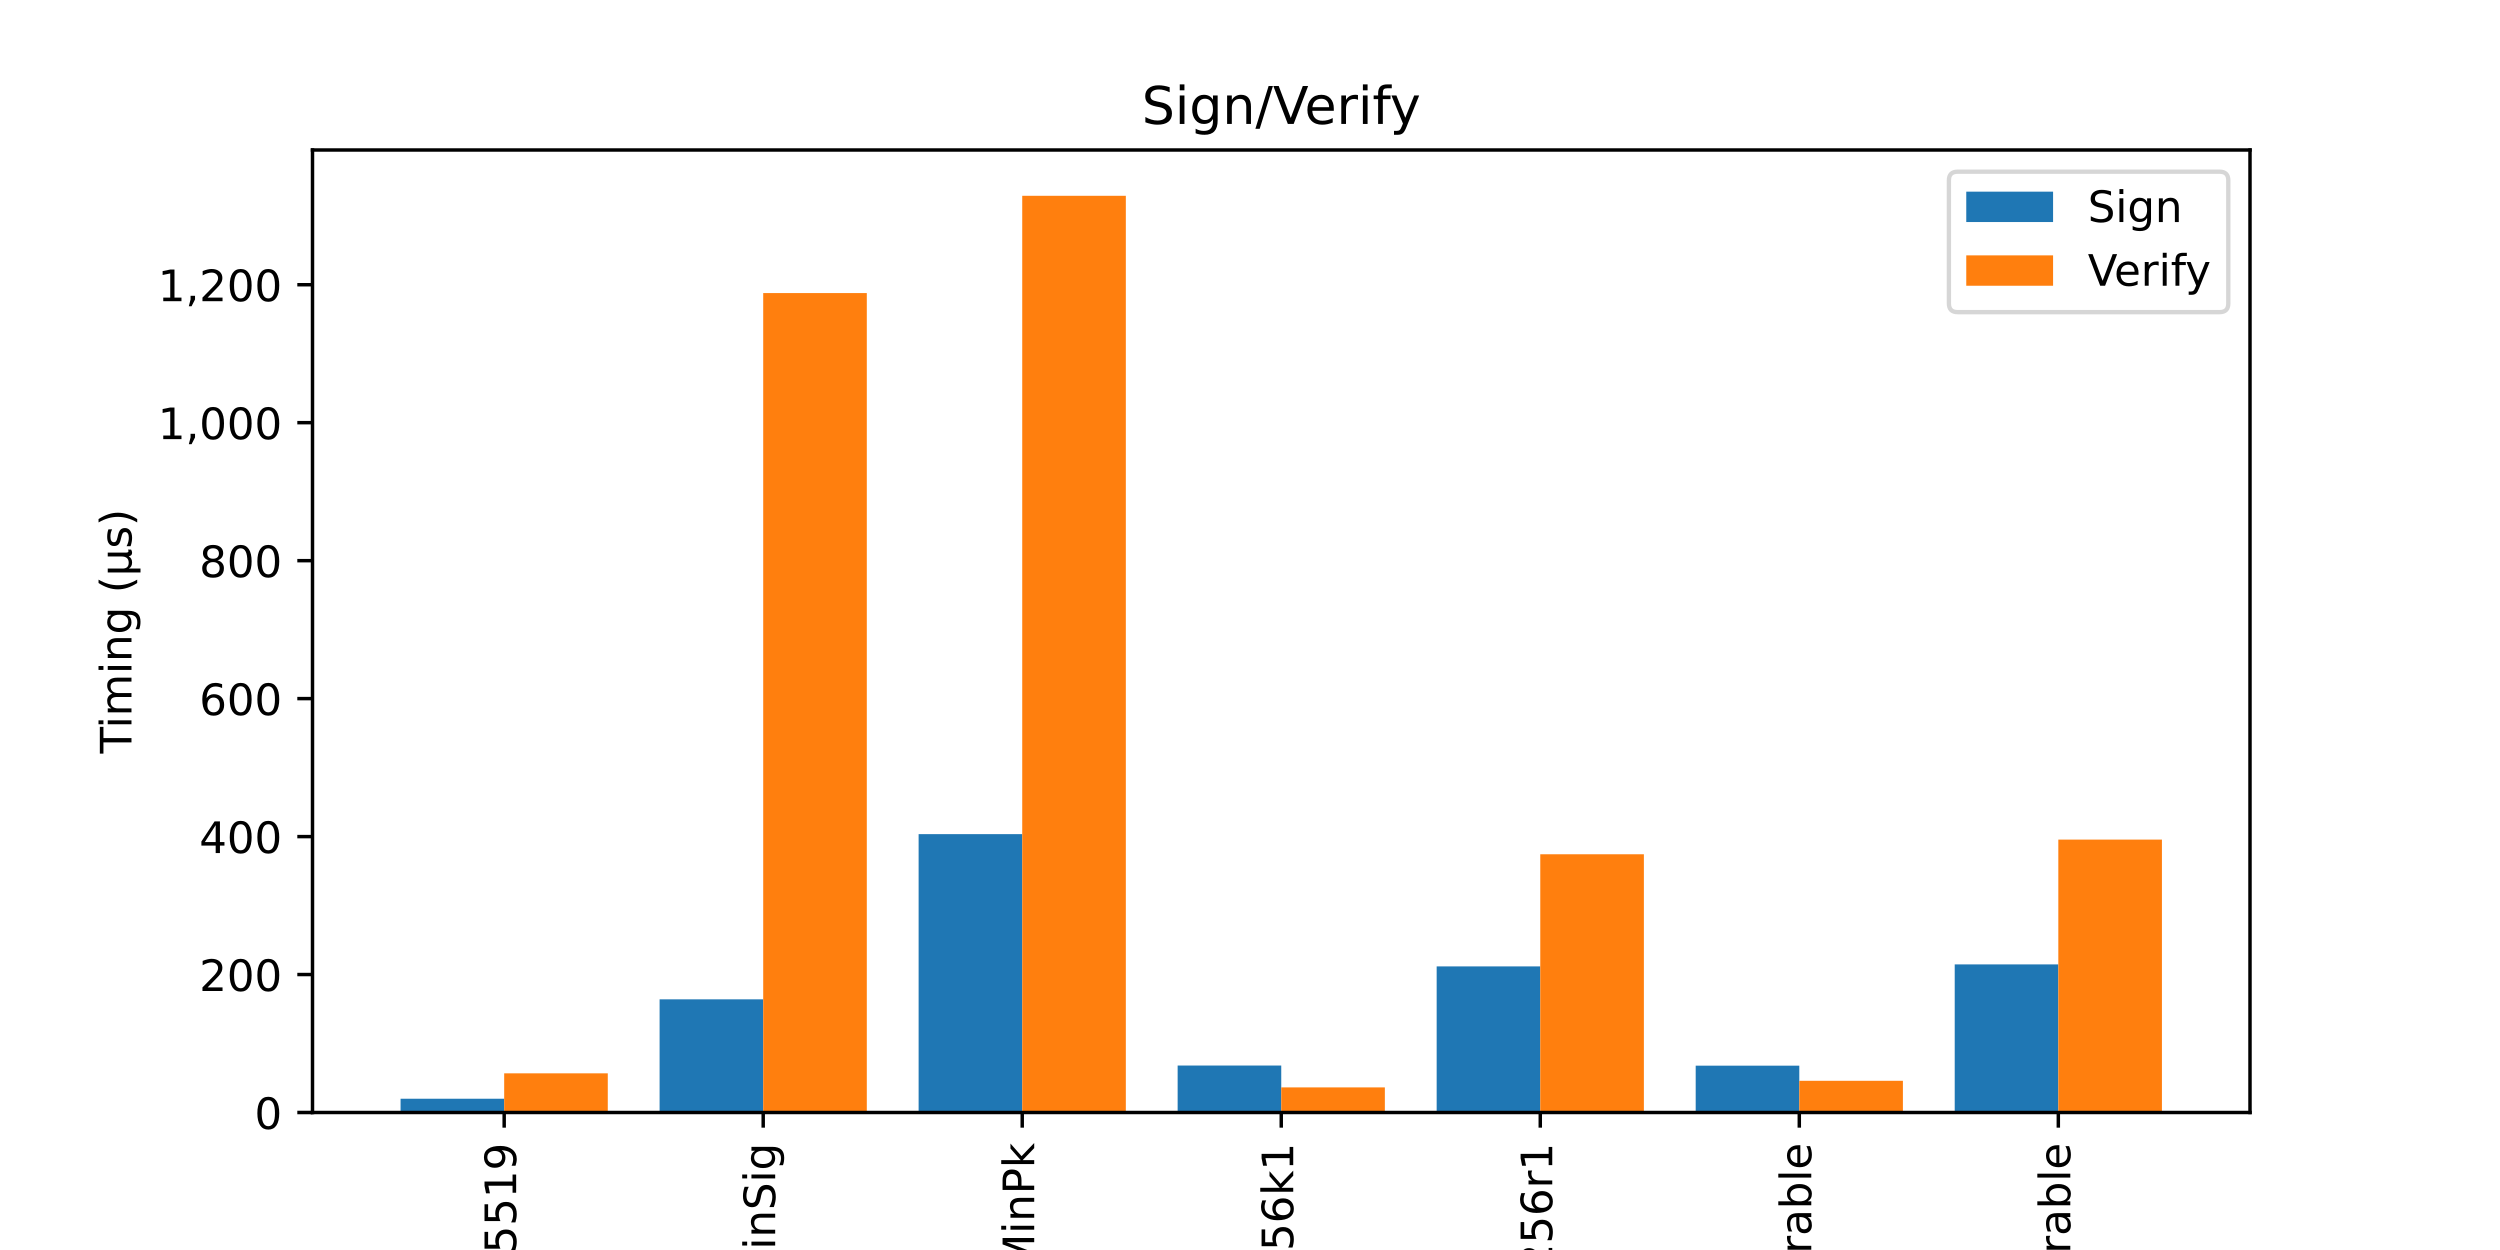
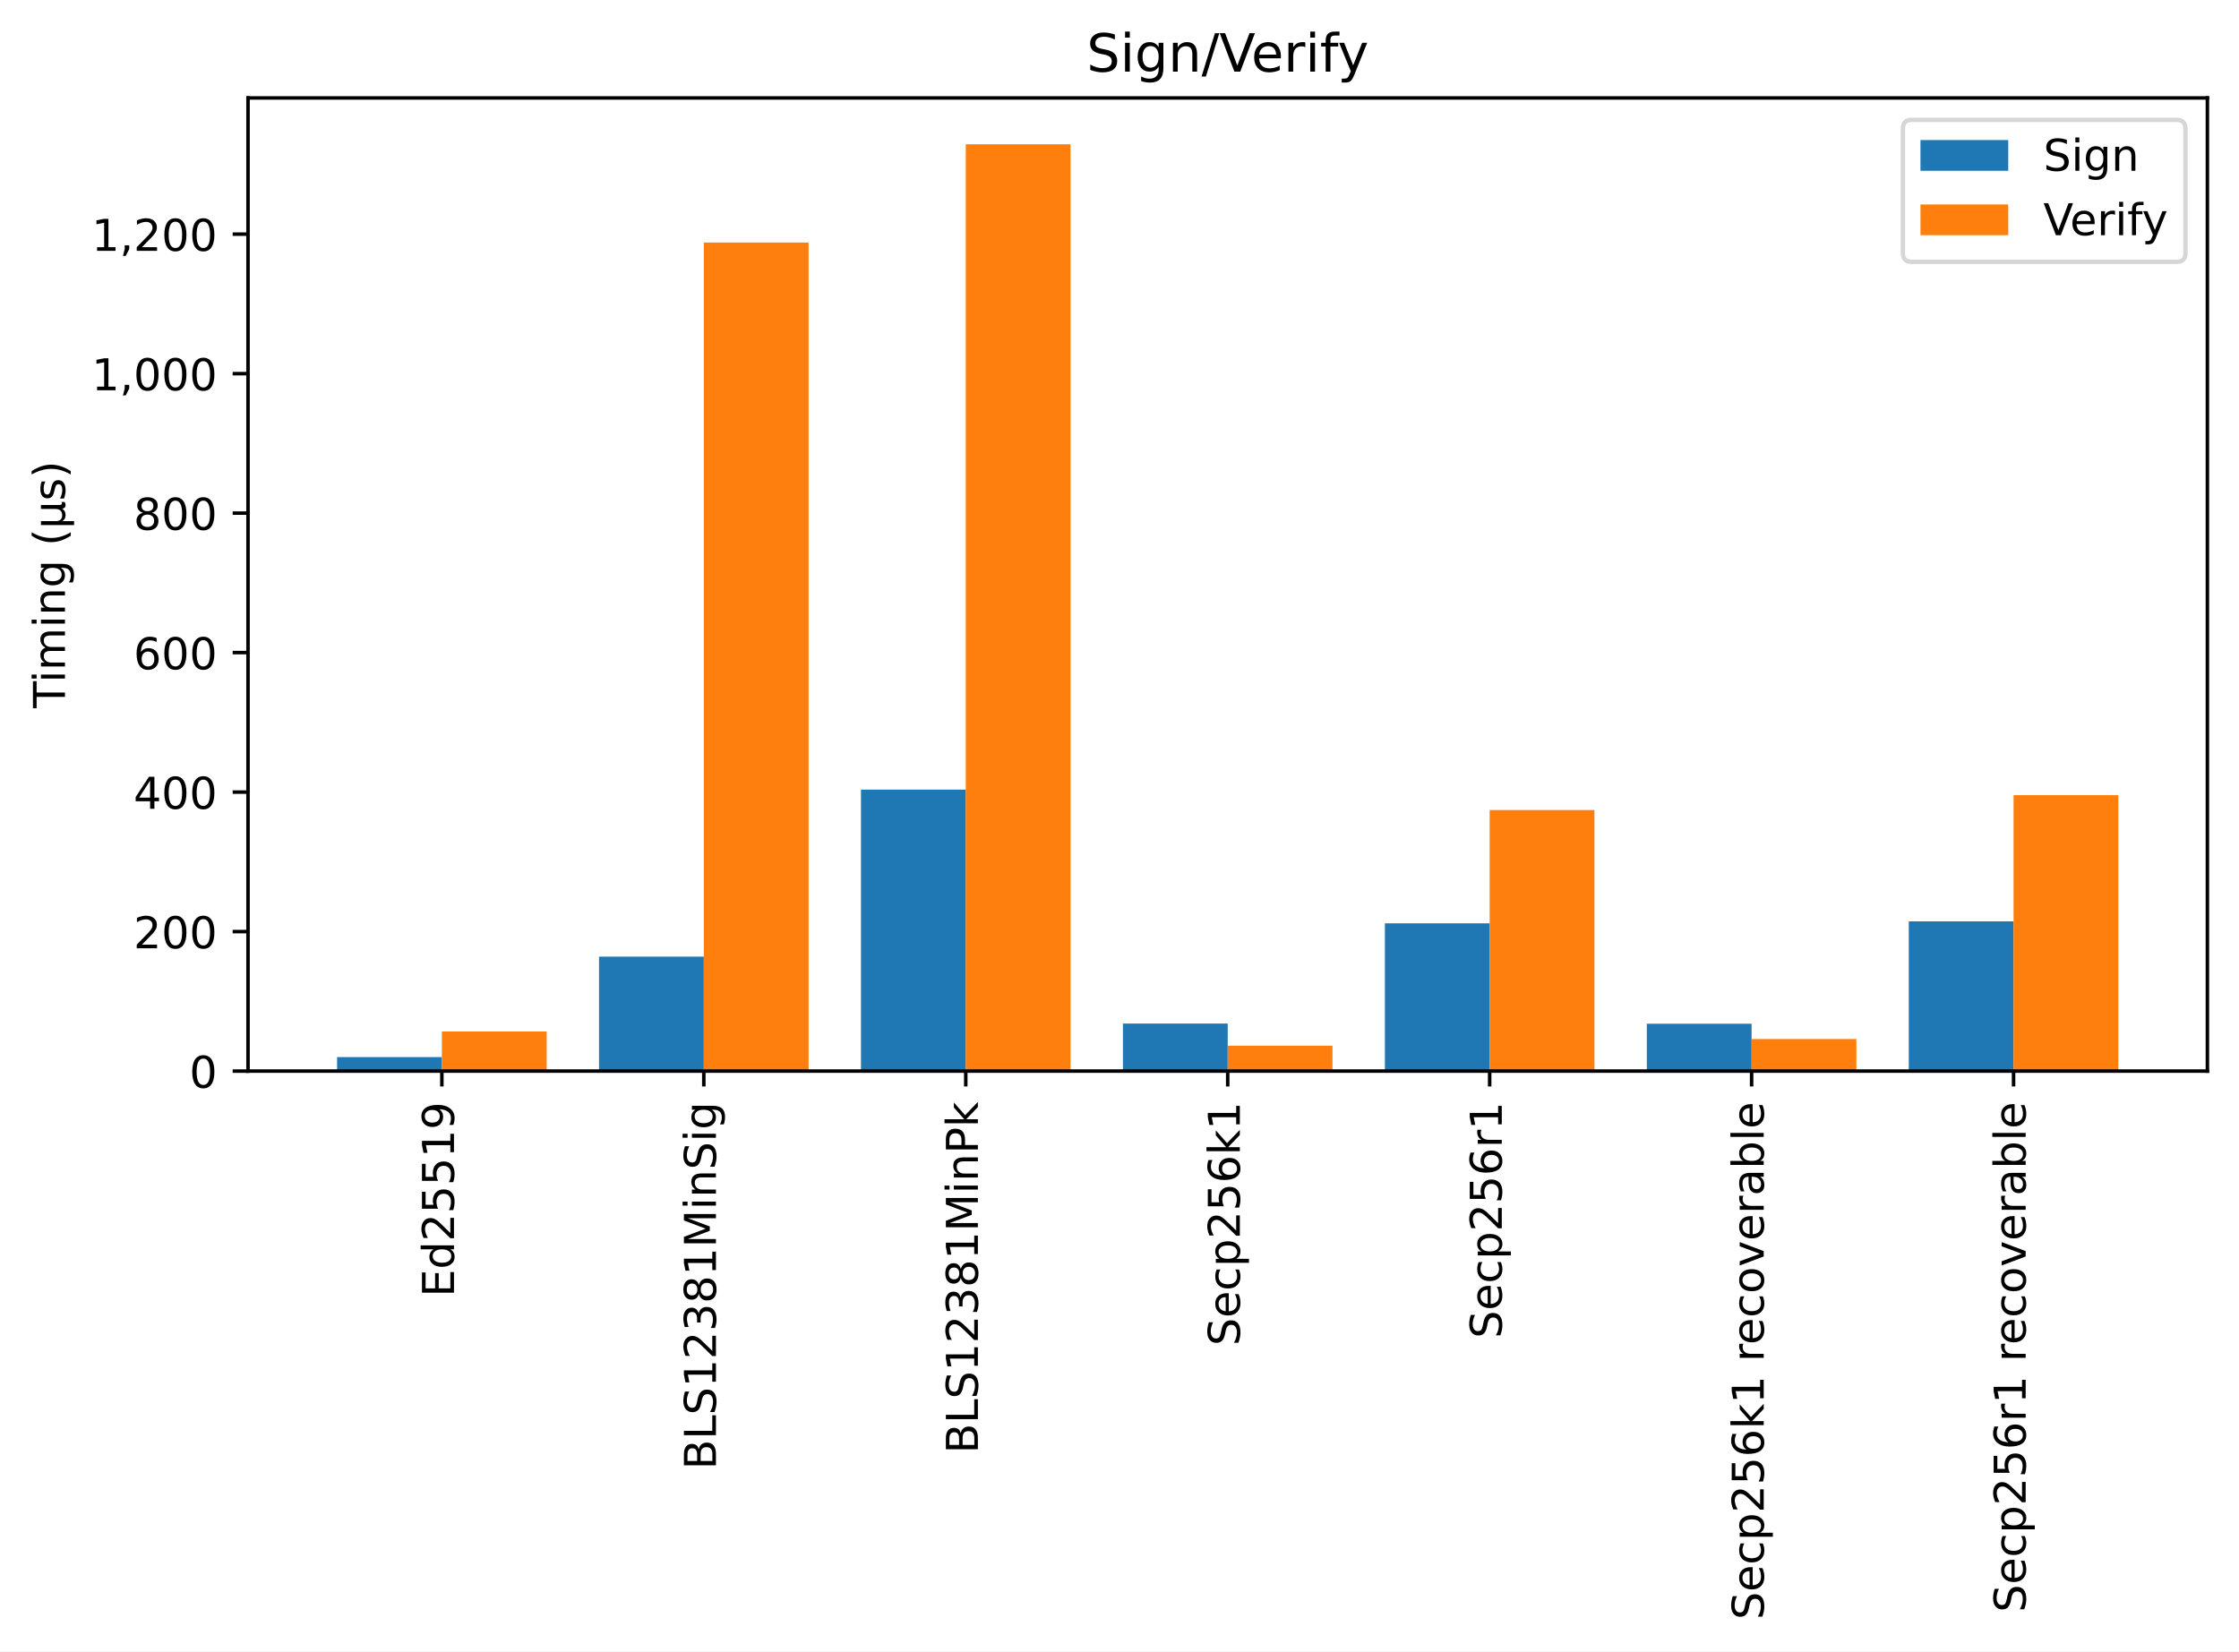
- <svg xmlns="http://www.w3.org/2000/svg" xmlns:xlink="http://www.w3.org/1999/xlink" width="576pt" height="288pt" viewBox="0 0 576 288" version="1.1">
+ <svg xmlns="http://www.w3.org/2000/svg" xmlns:xlink="http://www.w3.org/1999/xlink" width="510.106pt" height="376.292pt" viewBox="0 0 510.106 376.292" version="1.1">
  <defs>
    <style type="text/css">*{stroke-linejoin: round; stroke-linecap: butt}</style>
  </defs>
  <g id="figure_1">
    <g id="patch_1">
-       <path d="M 0 288  L 576 288  L 576 0  L 0 0  z " style="fill: #ffffff" />
+       <path d="M 0 376.292  L 510.106 376.292  L 510.106 0  L 0 0  z " style="fill: #ffffff" />
    </g>
    <g id="axes_1">
      <g id="patch_2">
-         <path d="M 72 256.32  L 518.4 256.32  L 518.4 34.56  L 72 34.56  z " style="fill: #ffffff" />
+         <path d="M 56.506 244.078  L 502.906 244.078  L 502.906 22.318  L 56.506 22.318  z " style="fill: #ffffff" />
      </g>
      <g id="patch_3">
-         <path d="M 92.291 256.32  L 116.163 256.32  L 116.163 253.141  L 92.291 253.141  z " clip-path="url(#p74c00985de)" style="fill: #1f77b4" />
+         <path d="M 76.797 244.078  L 100.669 244.078  L 100.669 240.899  L 76.797 240.899  z " clip-path="url(#p1ce58ee0ec)" style="fill: #1f77b4" />
      </g>
      <g id="patch_4">
-         <path d="M 151.97 256.32  L 175.842 256.32  L 175.842 230.244  L 151.97 230.244  z " clip-path="url(#p74c00985de)" style="fill: #1f77b4" />
+         <path d="M 136.476 244.078  L 160.348 244.078  L 160.348 218.003  L 136.476 218.003  z " clip-path="url(#p1ce58ee0ec)" style="fill: #1f77b4" />
      </g>
      <g id="patch_5">
-         <path d="M 211.649 256.32  L 235.521 256.32  L 235.521 192.181  L 211.649 192.181  z " clip-path="url(#p74c00985de)" style="fill: #1f77b4" />
+         <path d="M 196.155 244.078  L 220.027 244.078  L 220.027 179.939  L 196.155 179.939  z " clip-path="url(#p1ce58ee0ec)" style="fill: #1f77b4" />
      </g>
      <g id="patch_6">
-         <path d="M 271.328 256.32  L 295.2 256.32  L 295.2 245.492  L 271.328 245.492  z " clip-path="url(#p74c00985de)" style="fill: #1f77b4" />
+         <path d="M 255.835 244.078  L 279.706 244.078  L 279.706 233.25  L 255.835 233.25  z " clip-path="url(#p1ce58ee0ec)" style="fill: #1f77b4" />
      </g>
      <g id="patch_7">
-         <path d="M 331.007 256.32  L 354.879 256.32  L 354.879 222.655  L 331.007 222.655  z " clip-path="url(#p74c00985de)" style="fill: #1f77b4" />
+         <path d="M 315.514 244.078  L 339.385 244.078  L 339.385 210.413  L 315.514 210.413  z " clip-path="url(#p1ce58ee0ec)" style="fill: #1f77b4" />
      </g>
      <g id="patch_8">
-         <path d="M 390.687 256.32  L 414.558 256.32  L 414.558 245.528  L 390.687 245.528  z " clip-path="url(#p74c00985de)" style="fill: #1f77b4" />
+         <path d="M 375.193 244.078  L 399.065 244.078  L 399.065 233.287  L 375.193 233.287  z " clip-path="url(#p1ce58ee0ec)" style="fill: #1f77b4" />
      </g>
      <g id="patch_9">
-         <path d="M 450.366 256.32  L 474.237 256.32  L 474.237 222.198  L 450.366 222.198  z " clip-path="url(#p74c00985de)" style="fill: #1f77b4" />
+         <path d="M 434.872 244.078  L 458.744 244.078  L 458.744 209.956  L 434.872 209.956  z " clip-path="url(#p1ce58ee0ec)" style="fill: #1f77b4" />
      </g>
      <g id="patch_10">
-         <path d="M 116.163 256.32  L 140.034 256.32  L 140.034 247.297  L 116.163 247.297  z " clip-path="url(#p74c00985de)" style="fill: #ff7f0e" />
+         <path d="M 100.669 244.078  L 124.54 244.078  L 124.54 235.055  L 100.669 235.055  z " clip-path="url(#p1ce58ee0ec)" style="fill: #ff7f0e" />
      </g>
      <g id="patch_11">
-         <path d="M 175.842 256.32  L 199.713 256.32  L 199.713 67.515  L 175.842 67.515  z " clip-path="url(#p74c00985de)" style="fill: #ff7f0e" />
+         <path d="M 160.348 244.078  L 184.22 244.078  L 184.22 55.273  L 160.348 55.273  z " clip-path="url(#p1ce58ee0ec)" style="fill: #ff7f0e" />
      </g>
      <g id="patch_12">
-         <path d="M 235.521 256.32  L 259.393 256.32  L 259.393 45.12  L 235.521 45.12  z " clip-path="url(#p74c00985de)" style="fill: #ff7f0e" />
+         <path d="M 220.027 244.078  L 243.899 244.078  L 243.899 32.878  L 220.027 32.878  z " clip-path="url(#p1ce58ee0ec)" style="fill: #ff7f0e" />
      </g>
      <g id="patch_13">
-         <path d="M 295.2 256.32  L 319.072 256.32  L 319.072 250.54  L 295.2 250.54  z " clip-path="url(#p74c00985de)" style="fill: #ff7f0e" />
+         <path d="M 279.706 244.078  L 303.578 244.078  L 303.578 238.298  L 279.706 238.298  z " clip-path="url(#p1ce58ee0ec)" style="fill: #ff7f0e" />
      </g>
      <g id="patch_14">
-         <path d="M 354.879 256.32  L 378.751 256.32  L 378.751 196.827  L 354.879 196.827  z " clip-path="url(#p74c00985de)" style="fill: #ff7f0e" />
+         <path d="M 339.385 244.078  L 363.257 244.078  L 363.257 184.585  L 339.385 184.585  z " clip-path="url(#p1ce58ee0ec)" style="fill: #ff7f0e" />
      </g>
      <g id="patch_15">
-         <path d="M 414.558 256.32  L 438.43 256.32  L 438.43 249.01  L 414.558 249.01  z " clip-path="url(#p74c00985de)" style="fill: #ff7f0e" />
+         <path d="M 399.065 244.078  L 422.936 244.078  L 422.936 236.768  L 399.065 236.768  z " clip-path="url(#p1ce58ee0ec)" style="fill: #ff7f0e" />
      </g>
      <g id="patch_16">
-         <path d="M 474.237 256.32  L 498.109 256.32  L 498.109 193.442  L 474.237 193.442  z " clip-path="url(#p74c00985de)" style="fill: #ff7f0e" />
+         <path d="M 458.744 244.078  L 482.615 244.078  L 482.615 181.2  L 458.744 181.2  z " clip-path="url(#p1ce58ee0ec)" style="fill: #ff7f0e" />
      </g>
      <g id="matplotlib.axis_1">
        <g id="xtick_1">
          <g id="line2d_1">
            <defs>
-               <path id="m0e89516d09" d="M 0 0  L 0 3.5  " style="stroke: #000000; stroke-width: 0.8" />
+               <path id="m8dcc041069" d="M 0 0  L 0 3.5  " style="stroke: #000000; stroke-width: 0.8" />
            </defs>
            <g>
-               <use xlink:href="#m0e89516d09" x="116.163" y="256.32" style="stroke: #000000; stroke-width: 0.8" />
+               <use xlink:href="#m8dcc041069" x="100.669" y="244.078" style="stroke: #000000; stroke-width: 0.8" />
            </g>
          </g>
          <g id="text_1">
-             <g transform="translate(118.9219 307.7997) rotate(-90) scale(0.1 -0.1)">
+             <g transform="translate(103.4282 295.5578) rotate(-90) scale(0.1 -0.1)">
              <defs>
                <path id="DejaVuSans-45" d="M 628 4666  L 3578 4666  L 3578 4134  L 1259 4134  L 1259 2753  L 3481 2753  L 3481 2222  L 1259 2222  L 1259 531  L 3634 531  L 3634 0  L 628 0  L 628 4666  z " transform="scale(0.015625)" />
                <path id="DejaVuSans-64" d="M 2906 2969  L 2906 4863  L 3481 4863  L 3481 0  L 2906 0  L 2906 525  Q 2725 213 2448 61  Q 2172 -91 1784 -91  Q 1150 -91 751 415  Q 353 922 353 1747  Q 353 2572 751 3078  Q 1150 3584 1784 3584  Q 2172 3584 2448 3432  Q 2725 3281 2906 2969  z M 947 1747  Q 947 1113 1208 752  Q 1469 391 1925 391  Q 2381 391 2643 752  Q 2906 1113 2906 1747  Q 2906 2381 2643 2742  Q 2381 3103 1925 3103  Q 1469 3103 1208 2742  Q 947 2381 947 1747  z " transform="scale(0.015625)" />
                <path id="DejaVuSans-32" d="M 1228 531  L 3431 531  L 3431 0  L 469 0  L 469 531  Q 828 903 1448 1529  Q 2069 2156 2228 2338  Q 2531 2678 2651 2914  Q 2772 3150 2772 3378  Q 2772 3750 2511 3984  Q 2250 4219 1831 4219  Q 1534 4219 1204 4116  Q 875 4013 500 3803  L 500 4441  Q 881 4594 1212 4672  Q 1544 4750 1819 4750  Q 2544 4750 2975 4387  Q 3406 4025 3406 3419  Q 3406 3131 3298 2873  Q 3191 2616 2906 2266  Q 2828 2175 2409 1742  Q 1991 1309 1228 531  z " transform="scale(0.015625)" />
                <path id="DejaVuSans-35" d="M 691 4666  L 3169 4666  L 3169 4134  L 1269 4134  L 1269 2991  Q 1406 3038 1543 3061  Q 1681 3084 1819 3084  Q 2600 3084 3056 2656  Q 3513 2228 3513 1497  Q 3513 744 3044 326  Q 2575 -91 1722 -91  Q 1428 -91 1123 -41  Q 819 9 494 109  L 494 744  Q 775 591 1075 516  Q 1375 441 1709 441  Q 2250 441 2565 725  Q 2881 1009 2881 1497  Q 2881 1984 2565 2268  Q 2250 2553 1709 2553  Q 1456 2553 1204 2497  Q 953 2441 691 2322  L 691 4666  z " transform="scale(0.015625)" />
                <path id="DejaVuSans-31" d="M 794 531  L 1825 531  L 1825 4091  L 703 3866  L 703 4441  L 1819 4666  L 2450 4666  L 2450 531  L 3481 531  L 3481 0  L 794 0  L 794 531  z " transform="scale(0.015625)" />
                <path id="DejaVuSans-39" d="M 703 97  L 703 672  Q 941 559 1184 500  Q 1428 441 1663 441  Q 2288 441 2617 861  Q 2947 1281 2994 2138  Q 2813 1869 2534 1725  Q 2256 1581 1919 1581  Q 1219 1581 811 2004  Q 403 2428 403 3163  Q 403 3881 828 4315  Q 1253 4750 1959 4750  Q 2769 4750 3195 4129  Q 3622 3509 3622 2328  Q 3622 1225 3098 567  Q 2575 -91 1691 -91  Q 1453 -91 1209 -44  Q 966 3 703 97  z M 1959 2075  Q 2384 2075 2632 2365  Q 2881 2656 2881 3163  Q 2881 3666 2632 3958  Q 2384 4250 1959 4250  Q 1534 4250 1286 3958  Q 1038 3666 1038 3163  Q 1038 2656 1286 2365  Q 1534 2075 1959 2075  z " transform="scale(0.015625)" />
              </defs>
              <use xlink:href="#DejaVuSans-45" />
              <use xlink:href="#DejaVuSans-64" x="63.184" />
              <use xlink:href="#DejaVuSans-32" x="126.66" />
              <use xlink:href="#DejaVuSans-35" x="190.283" />
              <use xlink:href="#DejaVuSans-35" x="253.906" />
              <use xlink:href="#DejaVuSans-31" x="317.529" />
              <use xlink:href="#DejaVuSans-39" x="381.152" />
            </g>
          </g>
        </g>
        <g id="xtick_2">
          <g id="line2d_2">
            <g>
-               <use xlink:href="#m0e89516d09" x="175.842" y="256.32" style="stroke: #000000; stroke-width: 0.8" />
+               <use xlink:href="#m8dcc041069" x="160.348" y="244.078" style="stroke: #000000; stroke-width: 0.8" />
            </g>
          </g>
          <g id="text_2">
-             <g transform="translate(178.6011 347.1325) rotate(-90) scale(0.1 -0.1)">
+             <g transform="translate(163.1073 334.8906) rotate(-90) scale(0.1 -0.1)">
              <defs>
                <path id="DejaVuSans-42" d="M 1259 2228  L 1259 519  L 2272 519  Q 2781 519 3026 730  Q 3272 941 3272 1375  Q 3272 1813 3026 2020  Q 2781 2228 2272 2228  L 1259 2228  z M 1259 4147  L 1259 2741  L 2194 2741  Q 2656 2741 2882 2914  Q 3109 3088 3109 3444  Q 3109 3797 2882 3972  Q 2656 4147 2194 4147  L 1259 4147  z M 628 4666  L 2241 4666  Q 2963 4666 3353 4366  Q 3744 4066 3744 3513  Q 3744 3084 3544 2831  Q 3344 2578 2956 2516  Q 3422 2416 3680 2098  Q 3938 1781 3938 1306  Q 3938 681 3513 340  Q 3088 0 2303 0  L 628 0  L 628 4666  z " transform="scale(0.015625)" />
                <path id="DejaVuSans-4c" d="M 628 4666  L 1259 4666  L 1259 531  L 3531 531  L 3531 0  L 628 0  L 628 4666  z " transform="scale(0.015625)" />
                <path id="DejaVuSans-53" d="M 3425 4513  L 3425 3897  Q 3066 4069 2747 4153  Q 2428 4238 2131 4238  Q 1616 4238 1336 4038  Q 1056 3838 1056 3469  Q 1056 3159 1242 3001  Q 1428 2844 1947 2747  L 2328 2669  Q 3034 2534 3370 2195  Q 3706 1856 3706 1288  Q 3706 609 3251 259  Q 2797 -91 1919 -91  Q 1588 -91 1214 -16  Q 841 59 441 206  L 441 856  Q 825 641 1194 531  Q 1563 422 1919 422  Q 2459 422 2753 634  Q 3047 847 3047 1241  Q 3047 1584 2836 1778  Q 2625 1972 2144 2069  L 1759 2144  Q 1053 2284 737 2584  Q 422 2884 422 3419  Q 422 4038 858 4394  Q 1294 4750 2059 4750  Q 2388 4750 2728 4690  Q 3069 4631 3425 4513  z " transform="scale(0.015625)" />
                <path id="DejaVuSans-33" d="M 2597 2516  Q 3050 2419 3304 2112  Q 3559 1806 3559 1356  Q 3559 666 3084 287  Q 2609 -91 1734 -91  Q 1441 -91 1130 -33  Q 819 25 488 141  L 488 750  Q 750 597 1062 519  Q 1375 441 1716 441  Q 2309 441 2620 675  Q 2931 909 2931 1356  Q 2931 1769 2642 2001  Q 2353 2234 1838 2234  L 1294 2234  L 1294 2753  L 1863 2753  Q 2328 2753 2575 2939  Q 2822 3125 2822 3475  Q 2822 3834 2567 4026  Q 2313 4219 1838 4219  Q 1578 4219 1281 4162  Q 984 4106 628 3988  L 628 4550  Q 988 4650 1302 4700  Q 1616 4750 1894 4750  Q 2613 4750 3031 4423  Q 3450 4097 3450 3541  Q 3450 3153 3228 2886  Q 3006 2619 2597 2516  z " transform="scale(0.015625)" />
                <path id="DejaVuSans-38" d="M 2034 2216  Q 1584 2216 1326 1975  Q 1069 1734 1069 1313  Q 1069 891 1326 650  Q 1584 409 2034 409  Q 2484 409 2743 651  Q 3003 894 3003 1313  Q 3003 1734 2745 1975  Q 2488 2216 2034 2216  z M 1403 2484  Q 997 2584 770 2862  Q 544 3141 544 3541  Q 544 4100 942 4425  Q 1341 4750 2034 4750  Q 2731 4750 3128 4425  Q 3525 4100 3525 3541  Q 3525 3141 3298 2862  Q 3072 2584 2669 2484  Q 3125 2378 3379 2068  Q 3634 1759 3634 1313  Q 3634 634 3220 271  Q 2806 -91 2034 -91  Q 1263 -91 848 271  Q 434 634 434 1313  Q 434 1759 690 2068  Q 947 2378 1403 2484  z M 1172 3481  Q 1172 3119 1398 2916  Q 1625 2713 2034 2713  Q 2441 2713 2670 2916  Q 2900 3119 2900 3481  Q 2900 3844 2670 4047  Q 2441 4250 2034 4250  Q 1625 4250 1398 4047  Q 1172 3844 1172 3481  z " transform="scale(0.015625)" />
                <path id="DejaVuSans-4d" d="M 628 4666  L 1569 4666  L 2759 1491  L 3956 4666  L 4897 4666  L 4897 0  L 4281 0  L 4281 4097  L 3078 897  L 2444 897  L 1241 4097  L 1241 0  L 628 0  L 628 4666  z " transform="scale(0.015625)" />
                <path id="DejaVuSans-69" d="M 603 3500  L 1178 3500  L 1178 0  L 603 0  L 603 3500  z M 603 4863  L 1178 4863  L 1178 4134  L 603 4134  L 603 4863  z " transform="scale(0.015625)" />
                <path id="DejaVuSans-6e" d="M 3513 2113  L 3513 0  L 2938 0  L 2938 2094  Q 2938 2591 2744 2837  Q 2550 3084 2163 3084  Q 1697 3084 1428 2787  Q 1159 2491 1159 1978  L 1159 0  L 581 0  L 581 3500  L 1159 3500  L 1159 2956  Q 1366 3272 1645 3428  Q 1925 3584 2291 3584  Q 2894 3584 3203 3211  Q 3513 2838 3513 2113  z " transform="scale(0.015625)" />
                <path id="DejaVuSans-67" d="M 2906 1791  Q 2906 2416 2648 2759  Q 2391 3103 1925 3103  Q 1463 3103 1205 2759  Q 947 2416 947 1791  Q 947 1169 1205 825  Q 1463 481 1925 481  Q 2391 481 2648 825  Q 2906 1169 2906 1791  z M 3481 434  Q 3481 -459 3084 -895  Q 2688 -1331 1869 -1331  Q 1566 -1331 1297 -1286  Q 1028 -1241 775 -1147  L 775 -588  Q 1028 -725 1275 -790  Q 1522 -856 1778 -856  Q 2344 -856 2625 -561  Q 2906 -266 2906 331  L 2906 616  Q 2728 306 2450 153  Q 2172 0 1784 0  Q 1141 0 747 490  Q 353 981 353 1791  Q 353 2603 747 3093  Q 1141 3584 1784 3584  Q 2172 3584 2450 3431  Q 2728 3278 2906 2969  L 2906 3500  L 3481 3500  L 3481 434  z " transform="scale(0.015625)" />
              </defs>
              <use xlink:href="#DejaVuSans-42" />
              <use xlink:href="#DejaVuSans-4c" x="68.604" />
              <use xlink:href="#DejaVuSans-53" x="124.316" />
              <use xlink:href="#DejaVuSans-31" x="187.793" />
              <use xlink:href="#DejaVuSans-32" x="251.416" />
              <use xlink:href="#DejaVuSans-33" x="315.039" />
              <use xlink:href="#DejaVuSans-38" x="378.662" />
              <use xlink:href="#DejaVuSans-31" x="442.285" />
              <use xlink:href="#DejaVuSans-4d" x="505.908" />
              <use xlink:href="#DejaVuSans-69" x="592.188" />
              <use xlink:href="#DejaVuSans-6e" x="619.971" />
              <use xlink:href="#DejaVuSans-53" x="683.35" />
              <use xlink:href="#DejaVuSans-69" x="746.826" />
              <use xlink:href="#DejaVuSans-67" x="774.609" />
            </g>
          </g>
        </g>
        <g id="xtick_3">
          <g id="line2d_3">
            <g>
-               <use xlink:href="#m0e89516d09" x="235.521" y="256.32" style="stroke: #000000; stroke-width: 0.8" />
+               <use xlink:href="#m8dcc041069" x="220.027" y="244.078" style="stroke: #000000; stroke-width: 0.8" />
            </g>
          </g>
          <g id="text_3">
-             <g transform="translate(238.2802 343.4778) rotate(-90) scale(0.1 -0.1)">
+             <g transform="translate(222.7865 331.2359) rotate(-90) scale(0.1 -0.1)">
              <defs>
                <path id="DejaVuSans-50" d="M 1259 4147  L 1259 2394  L 2053 2394  Q 2494 2394 2734 2622  Q 2975 2850 2975 3272  Q 2975 3691 2734 3919  Q 2494 4147 2053 4147  L 1259 4147  z M 628 4666  L 2053 4666  Q 2838 4666 3239 4311  Q 3641 3956 3641 3272  Q 3641 2581 3239 2228  Q 2838 1875 2053 1875  L 1259 1875  L 1259 0  L 628 0  L 628 4666  z " transform="scale(0.015625)" />
                <path id="DejaVuSans-6b" d="M 581 4863  L 1159 4863  L 1159 1991  L 2875 3500  L 3609 3500  L 1753 1863  L 3688 0  L 2938 0  L 1159 1709  L 1159 0  L 581 0  L 581 4863  z " transform="scale(0.015625)" />
              </defs>
              <use xlink:href="#DejaVuSans-42" />
              <use xlink:href="#DejaVuSans-4c" x="68.604" />
              <use xlink:href="#DejaVuSans-53" x="124.316" />
              <use xlink:href="#DejaVuSans-31" x="187.793" />
              <use xlink:href="#DejaVuSans-32" x="251.416" />
              <use xlink:href="#DejaVuSans-33" x="315.039" />
              <use xlink:href="#DejaVuSans-38" x="378.662" />
              <use xlink:href="#DejaVuSans-31" x="442.285" />
              <use xlink:href="#DejaVuSans-4d" x="505.908" />
              <use xlink:href="#DejaVuSans-69" x="592.188" />
              <use xlink:href="#DejaVuSans-6e" x="619.971" />
              <use xlink:href="#DejaVuSans-50" x="683.35" />
              <use xlink:href="#DejaVuSans-6b" x="743.652" />
            </g>
          </g>
        </g>
        <g id="xtick_4">
          <g id="line2d_4">
            <g>
-               <use xlink:href="#m0e89516d09" x="295.2" y="256.32" style="stroke: #000000; stroke-width: 0.8" />
+               <use xlink:href="#m8dcc041069" x="279.706" y="244.078" style="stroke: #000000; stroke-width: 0.8" />
            </g>
          </g>
          <g id="text_4">
-             <g transform="translate(297.9594 318.9091) rotate(-90) scale(0.1 -0.1)">
+             <g transform="translate(282.4656 306.6672) rotate(-90) scale(0.1 -0.1)">
              <defs>
                <path id="DejaVuSans-65" d="M 3597 1894  L 3597 1613  L 953 1613  Q 991 1019 1311 708  Q 1631 397 2203 397  Q 2534 397 2845 478  Q 3156 559 3463 722  L 3463 178  Q 3153 47 2828 -22  Q 2503 -91 2169 -91  Q 1331 -91 842 396  Q 353 884 353 1716  Q 353 2575 817 3079  Q 1281 3584 2069 3584  Q 2775 3584 3186 3129  Q 3597 2675 3597 1894  z M 3022 2063  Q 3016 2534 2758 2815  Q 2500 3097 2075 3097  Q 1594 3097 1305 2825  Q 1016 2553 972 2059  L 3022 2063  z " transform="scale(0.015625)" />
                <path id="DejaVuSans-63" d="M 3122 3366  L 3122 2828  Q 2878 2963 2633 3030  Q 2388 3097 2138 3097  Q 1578 3097 1268 2742  Q 959 2388 959 1747  Q 959 1106 1268 751  Q 1578 397 2138 397  Q 2388 397 2633 464  Q 2878 531 3122 666  L 3122 134  Q 2881 22 2623 -34  Q 2366 -91 2075 -91  Q 1284 -91 818 406  Q 353 903 353 1747  Q 353 2603 823 3093  Q 1294 3584 2113 3584  Q 2378 3584 2631 3529  Q 2884 3475 3122 3366  z " transform="scale(0.015625)" />
                <path id="DejaVuSans-70" d="M 1159 525  L 1159 -1331  L 581 -1331  L 581 3500  L 1159 3500  L 1159 2969  Q 1341 3281 1617 3432  Q 1894 3584 2278 3584  Q 2916 3584 3314 3078  Q 3713 2572 3713 1747  Q 3713 922 3314 415  Q 2916 -91 2278 -91  Q 1894 -91 1617 61  Q 1341 213 1159 525  z M 3116 1747  Q 3116 2381 2855 2742  Q 2594 3103 2138 3103  Q 1681 3103 1420 2742  Q 1159 2381 1159 1747  Q 1159 1113 1420 752  Q 1681 391 2138 391  Q 2594 391 2855 752  Q 3116 1113 3116 1747  z " transform="scale(0.015625)" />
                <path id="DejaVuSans-36" d="M 2113 2584  Q 1688 2584 1439 2293  Q 1191 2003 1191 1497  Q 1191 994 1439 701  Q 1688 409 2113 409  Q 2538 409 2786 701  Q 3034 994 3034 1497  Q 3034 2003 2786 2293  Q 2538 2584 2113 2584  z M 3366 4563  L 3366 3988  Q 3128 4100 2886 4159  Q 2644 4219 2406 4219  Q 1781 4219 1451 3797  Q 1122 3375 1075 2522  Q 1259 2794 1537 2939  Q 1816 3084 2150 3084  Q 2853 3084 3261 2657  Q 3669 2231 3669 1497  Q 3669 778 3244 343  Q 2819 -91 2113 -91  Q 1303 -91 875 529  Q 447 1150 447 2328  Q 447 3434 972 4092  Q 1497 4750 2381 4750  Q 2619 4750 2861 4703  Q 3103 4656 3366 4563  z " transform="scale(0.015625)" />
              </defs>
              <use xlink:href="#DejaVuSans-53" />
              <use xlink:href="#DejaVuSans-65" x="63.477" />
              <use xlink:href="#DejaVuSans-63" x="125" />
              <use xlink:href="#DejaVuSans-70" x="179.98" />
              <use xlink:href="#DejaVuSans-32" x="243.457" />
              <use xlink:href="#DejaVuSans-35" x="307.08" />
              <use xlink:href="#DejaVuSans-36" x="370.703" />
              <use xlink:href="#DejaVuSans-6b" x="434.326" />
              <use xlink:href="#DejaVuSans-31" x="492.236" />
            </g>
          </g>
        </g>
        <g id="xtick_5">
          <g id="line2d_5">
            <g>
-               <use xlink:href="#m0e89516d09" x="354.879" y="256.32" style="stroke: #000000; stroke-width: 0.8" />
+               <use xlink:href="#m8dcc041069" x="339.385" y="244.078" style="stroke: #000000; stroke-width: 0.8" />
            </g>
          </g>
          <g id="text_5">
-             <g transform="translate(357.6385 317.2294) rotate(-90) scale(0.1 -0.1)">
+             <g transform="translate(342.1448 304.9875) rotate(-90) scale(0.1 -0.1)">
              <defs>
                <path id="DejaVuSans-72" d="M 2631 2963  Q 2534 3019 2420 3045  Q 2306 3072 2169 3072  Q 1681 3072 1420 2755  Q 1159 2438 1159 1844  L 1159 0  L 581 0  L 581 3500  L 1159 3500  L 1159 2956  Q 1341 3275 1631 3429  Q 1922 3584 2338 3584  Q 2397 3584 2469 3576  Q 2541 3569 2628 3553  L 2631 2963  z " transform="scale(0.015625)" />
              </defs>
              <use xlink:href="#DejaVuSans-53" />
              <use xlink:href="#DejaVuSans-65" x="63.477" />
              <use xlink:href="#DejaVuSans-63" x="125" />
              <use xlink:href="#DejaVuSans-70" x="179.98" />
              <use xlink:href="#DejaVuSans-32" x="243.457" />
              <use xlink:href="#DejaVuSans-35" x="307.08" />
              <use xlink:href="#DejaVuSans-36" x="370.703" />
              <use xlink:href="#DejaVuSans-72" x="434.326" />
              <use xlink:href="#DejaVuSans-31" x="475.439" />
            </g>
          </g>
        </g>
        <g id="xtick_6">
          <g id="line2d_6">
            <g>
-               <use xlink:href="#m0e89516d09" x="414.558" y="256.32" style="stroke: #000000; stroke-width: 0.8" />
+               <use xlink:href="#m8dcc041069" x="399.065" y="244.078" style="stroke: #000000; stroke-width: 0.8" />
            </g>
          </g>
          <g id="text_6">
-             <g transform="translate(417.3177 381.3341) rotate(-90) scale(0.1 -0.1)">
+             <g transform="translate(401.8239 369.0922) rotate(-90) scale(0.1 -0.1)">
              <defs>
                <path id="DejaVuSans-20" transform="scale(0.015625)" />
                <path id="DejaVuSans-6f" d="M 1959 3097  Q 1497 3097 1228 2736  Q 959 2375 959 1747  Q 959 1119 1226 758  Q 1494 397 1959 397  Q 2419 397 2687 759  Q 2956 1122 2956 1747  Q 2956 2369 2687 2733  Q 2419 3097 1959 3097  z M 1959 3584  Q 2709 3584 3137 3096  Q 3566 2609 3566 1747  Q 3566 888 3137 398  Q 2709 -91 1959 -91  Q 1206 -91 779 398  Q 353 888 353 1747  Q 353 2609 779 3096  Q 1206 3584 1959 3584  z " transform="scale(0.015625)" />
                <path id="DejaVuSans-76" d="M 191 3500  L 800 3500  L 1894 563  L 2988 3500  L 3597 3500  L 2284 0  L 1503 0  L 191 3500  z " transform="scale(0.015625)" />
                <path id="DejaVuSans-61" d="M 2194 1759  Q 1497 1759 1228 1600  Q 959 1441 959 1056  Q 959 750 1161 570  Q 1363 391 1709 391  Q 2188 391 2477 730  Q 2766 1069 2766 1631  L 2766 1759  L 2194 1759  z M 3341 1997  L 3341 0  L 2766 0  L 2766 531  Q 2569 213 2275 61  Q 1981 -91 1556 -91  Q 1019 -91 701 211  Q 384 513 384 1019  Q 384 1609 779 1909  Q 1175 2209 1959 2209  L 2766 2209  L 2766 2266  Q 2766 2663 2505 2880  Q 2244 3097 1772 3097  Q 1472 3097 1187 3025  Q 903 2953 641 2809  L 641 3341  Q 956 3463 1253 3523  Q 1550 3584 1831 3584  Q 2591 3584 2966 3190  Q 3341 2797 3341 1997  z " transform="scale(0.015625)" />
                <path id="DejaVuSans-62" d="M 3116 1747  Q 3116 2381 2855 2742  Q 2594 3103 2138 3103  Q 1681 3103 1420 2742  Q 1159 2381 1159 1747  Q 1159 1113 1420 752  Q 1681 391 2138 391  Q 2594 391 2855 752  Q 3116 1113 3116 1747  z M 1159 2969  Q 1341 3281 1617 3432  Q 1894 3584 2278 3584  Q 2916 3584 3314 3078  Q 3713 2572 3713 1747  Q 3713 922 3314 415  Q 2916 -91 2278 -91  Q 1894 -91 1617 61  Q 1341 213 1159 525  L 1159 0  L 581 0  L 581 4863  L 1159 4863  L 1159 2969  z " transform="scale(0.015625)" />
                <path id="DejaVuSans-6c" d="M 603 4863  L 1178 4863  L 1178 0  L 603 0  L 603 4863  z " transform="scale(0.015625)" />
              </defs>
              <use xlink:href="#DejaVuSans-53" />
              <use xlink:href="#DejaVuSans-65" x="63.477" />
              <use xlink:href="#DejaVuSans-63" x="125" />
              <use xlink:href="#DejaVuSans-70" x="179.98" />
              <use xlink:href="#DejaVuSans-32" x="243.457" />
              <use xlink:href="#DejaVuSans-35" x="307.08" />
              <use xlink:href="#DejaVuSans-36" x="370.703" />
              <use xlink:href="#DejaVuSans-6b" x="434.326" />
              <use xlink:href="#DejaVuSans-31" x="492.236" />
              <use xlink:href="#DejaVuSans-20" x="555.859" />
              <use xlink:href="#DejaVuSans-72" x="587.646" />
              <use xlink:href="#DejaVuSans-65" x="626.51" />
              <use xlink:href="#DejaVuSans-63" x="688.033" />
              <use xlink:href="#DejaVuSans-6f" x="743.014" />
              <use xlink:href="#DejaVuSans-76" x="804.195" />
              <use xlink:href="#DejaVuSans-65" x="863.375" />
              <use xlink:href="#DejaVuSans-72" x="924.898" />
              <use xlink:href="#DejaVuSans-61" x="966.012" />
              <use xlink:href="#DejaVuSans-62" x="1027.291" />
              <use xlink:href="#DejaVuSans-6c" x="1090.768" />
              <use xlink:href="#DejaVuSans-65" x="1118.551" />
            </g>
          </g>
        </g>
        <g id="xtick_7">
          <g id="line2d_7">
            <g>
-               <use xlink:href="#m0e89516d09" x="474.237" y="256.32" style="stroke: #000000; stroke-width: 0.8" />
+               <use xlink:href="#m8dcc041069" x="458.744" y="244.078" style="stroke: #000000; stroke-width: 0.8" />
            </g>
          </g>
          <g id="text_7">
-             <g transform="translate(476.9968 379.6544) rotate(-90) scale(0.1 -0.1)">
+             <g transform="translate(461.5031 367.4125) rotate(-90) scale(0.1 -0.1)">
              <use xlink:href="#DejaVuSans-53" />
              <use xlink:href="#DejaVuSans-65" x="63.477" />
              <use xlink:href="#DejaVuSans-63" x="125" />
              <use xlink:href="#DejaVuSans-70" x="179.98" />
              <use xlink:href="#DejaVuSans-32" x="243.457" />
              <use xlink:href="#DejaVuSans-35" x="307.08" />
              <use xlink:href="#DejaVuSans-36" x="370.703" />
              <use xlink:href="#DejaVuSans-72" x="434.326" />
              <use xlink:href="#DejaVuSans-31" x="475.439" />
              <use xlink:href="#DejaVuSans-20" x="539.062" />
              <use xlink:href="#DejaVuSans-72" x="570.85" />
              <use xlink:href="#DejaVuSans-65" x="609.713" />
              <use xlink:href="#DejaVuSans-63" x="671.236" />
              <use xlink:href="#DejaVuSans-6f" x="726.217" />
              <use xlink:href="#DejaVuSans-76" x="787.398" />
              <use xlink:href="#DejaVuSans-65" x="846.578" />
              <use xlink:href="#DejaVuSans-72" x="908.102" />
              <use xlink:href="#DejaVuSans-61" x="949.215" />
              <use xlink:href="#DejaVuSans-62" x="1010.494" />
              <use xlink:href="#DejaVuSans-6c" x="1073.971" />
              <use xlink:href="#DejaVuSans-65" x="1101.754" />
            </g>
          </g>
        </g>
      </g>
      <g id="matplotlib.axis_2">
        <g id="ytick_1">
          <g id="line2d_8">
            <defs>
-               <path id="m8f44ea1b3e" d="M 0 0  L -3.5 0  " style="stroke: #000000; stroke-width: 0.8" />
+               <path id="m751015adb9" d="M 0 0  L -3.5 0  " style="stroke: #000000; stroke-width: 0.8" />
            </defs>
            <g>
-               <use xlink:href="#m8f44ea1b3e" x="72" y="256.32" style="stroke: #000000; stroke-width: 0.8" />
+               <use xlink:href="#m751015adb9" x="56.506" y="244.078" style="stroke: #000000; stroke-width: 0.8" />
            </g>
          </g>
          <g id="text_8">
-             <g transform="translate(58.6375 260.1192) scale(0.1 -0.1)">
+             <g transform="translate(43.14375 247.8773) scale(0.1 -0.1)">
              <defs>
                <path id="DejaVuSans-30" d="M 2034 4250  Q 1547 4250 1301 3770  Q 1056 3291 1056 2328  Q 1056 1369 1301 889  Q 1547 409 2034 409  Q 2525 409 2770 889  Q 3016 1369 3016 2328  Q 3016 3291 2770 3770  Q 2525 4250 2034 4250  z M 2034 4750  Q 2819 4750 3233 4129  Q 3647 3509 3647 2328  Q 3647 1150 3233 529  Q 2819 -91 2034 -91  Q 1250 -91 836 529  Q 422 1150 422 2328  Q 422 3509 836 4129  Q 1250 4750 2034 4750  z " transform="scale(0.015625)" />
              </defs>
              <use xlink:href="#DejaVuSans-30" />
            </g>
          </g>
        </g>
        <g id="ytick_2">
          <g id="line2d_9">
            <g>
-               <use xlink:href="#m8f44ea1b3e" x="72" y="224.533" style="stroke: #000000; stroke-width: 0.8" />
+               <use xlink:href="#m751015adb9" x="56.506" y="212.291" style="stroke: #000000; stroke-width: 0.8" />
            </g>
          </g>
          <g id="text_9">
-             <g transform="translate(45.9125 228.332) scale(0.1 -0.1)">
+             <g transform="translate(30.41875 216.0902) scale(0.1 -0.1)">
              <use xlink:href="#DejaVuSans-32" />
              <use xlink:href="#DejaVuSans-30" x="63.623" />
              <use xlink:href="#DejaVuSans-30" x="127.246" />
            </g>
          </g>
        </g>
        <g id="ytick_3">
          <g id="line2d_10">
            <g>
-               <use xlink:href="#m8f44ea1b3e" x="72" y="192.746" style="stroke: #000000; stroke-width: 0.8" />
+               <use xlink:href="#m751015adb9" x="56.506" y="180.504" style="stroke: #000000; stroke-width: 0.8" />
            </g>
          </g>
          <g id="text_10">
-             <g transform="translate(45.9125 196.5448) scale(0.1 -0.1)">
+             <g transform="translate(30.41875 184.303) scale(0.1 -0.1)">
              <defs>
                <path id="DejaVuSans-34" d="M 2419 4116  L 825 1625  L 2419 1625  L 2419 4116  z M 2253 4666  L 3047 4666  L 3047 1625  L 3713 1625  L 3713 1100  L 3047 1100  L 3047 0  L 2419 0  L 2419 1100  L 313 1100  L 313 1709  L 2253 4666  z " transform="scale(0.015625)" />
              </defs>
              <use xlink:href="#DejaVuSans-34" />
              <use xlink:href="#DejaVuSans-30" x="63.623" />
              <use xlink:href="#DejaVuSans-30" x="127.246" />
            </g>
          </g>
        </g>
        <g id="ytick_4">
          <g id="line2d_11">
            <g>
-               <use xlink:href="#m8f44ea1b3e" x="72" y="160.958" style="stroke: #000000; stroke-width: 0.8" />
+               <use xlink:href="#m751015adb9" x="56.506" y="148.717" style="stroke: #000000; stroke-width: 0.8" />
            </g>
          </g>
          <g id="text_11">
-             <g transform="translate(45.9125 164.7577) scale(0.1 -0.1)">
+             <g transform="translate(30.41875 152.5158) scale(0.1 -0.1)">
              <use xlink:href="#DejaVuSans-36" />
              <use xlink:href="#DejaVuSans-30" x="63.623" />
              <use xlink:href="#DejaVuSans-30" x="127.246" />
            </g>
          </g>
        </g>
        <g id="ytick_5">
          <g id="line2d_12">
            <g>
-               <use xlink:href="#m8f44ea1b3e" x="72" y="129.171" style="stroke: #000000; stroke-width: 0.8" />
+               <use xlink:href="#m751015adb9" x="56.506" y="116.929" style="stroke: #000000; stroke-width: 0.8" />
            </g>
          </g>
          <g id="text_12">
-             <g transform="translate(45.9125 132.9705) scale(0.1 -0.1)">
+             <g transform="translate(30.41875 120.7286) scale(0.1 -0.1)">
              <use xlink:href="#DejaVuSans-38" />
              <use xlink:href="#DejaVuSans-30" x="63.623" />
              <use xlink:href="#DejaVuSans-30" x="127.246" />
            </g>
          </g>
        </g>
        <g id="ytick_6">
          <g id="line2d_13">
            <g>
-               <use xlink:href="#m8f44ea1b3e" x="72" y="97.384" style="stroke: #000000; stroke-width: 0.8" />
+               <use xlink:href="#m751015adb9" x="56.506" y="85.142" style="stroke: #000000; stroke-width: 0.8" />
            </g>
          </g>
          <g id="text_13">
-             <g transform="translate(36.37188 101.1833) scale(0.1 -0.1)">
+             <g transform="translate(20.87813 88.94141) scale(0.1 -0.1)">
              <defs>
                <path id="DejaVuSans-2c" d="M 750 794  L 1409 794  L 1409 256  L 897 -744  L 494 -744  L 750 256  L 750 794  z " transform="scale(0.015625)" />
              </defs>
              <use xlink:href="#DejaVuSans-31" />
              <use xlink:href="#DejaVuSans-2c" x="63.623" />
              <use xlink:href="#DejaVuSans-30" x="95.41" />
              <use xlink:href="#DejaVuSans-30" x="159.033" />
              <use xlink:href="#DejaVuSans-30" x="222.656" />
            </g>
          </g>
        </g>
        <g id="ytick_7">
          <g id="line2d_14">
            <g>
-               <use xlink:href="#m8f44ea1b3e" x="72" y="65.597" style="stroke: #000000; stroke-width: 0.8" />
+               <use xlink:href="#m751015adb9" x="56.506" y="53.355" style="stroke: #000000; stroke-width: 0.8" />
            </g>
          </g>
          <g id="text_14">
-             <g transform="translate(36.37188 69.3961) scale(0.1 -0.1)">
+             <g transform="translate(20.87813 57.15423) scale(0.1 -0.1)">
              <use xlink:href="#DejaVuSans-31" />
              <use xlink:href="#DejaVuSans-2c" x="63.623" />
              <use xlink:href="#DejaVuSans-32" x="95.41" />
              <use xlink:href="#DejaVuSans-30" x="159.033" />
              <use xlink:href="#DejaVuSans-30" x="222.656" />
            </g>
          </g>
        </g>
        <g id="text_15">
-           <g transform="translate(30.29219 173.6056) rotate(-90) scale(0.1 -0.1)">
+           <g transform="translate(14.79844 161.3638) rotate(-90) scale(0.1 -0.1)">
            <defs>
              <path id="DejaVuSans-54" d="M -19 4666  L 3928 4666  L 3928 4134  L 2272 4134  L 2272 0  L 1638 0  L 1638 4134  L -19 4134  L -19 4666  z " transform="scale(0.015625)" />
              <path id="DejaVuSans-6d" d="M 3328 2828  Q 3544 3216 3844 3400  Q 4144 3584 4550 3584  Q 5097 3584 5394 3201  Q 5691 2819 5691 2113  L 5691 0  L 5113 0  L 5113 2094  Q 5113 2597 4934 2840  Q 4756 3084 4391 3084  Q 3944 3084 3684 2787  Q 3425 2491 3425 1978  L 3425 0  L 2847 0  L 2847 2094  Q 2847 2600 2669 2842  Q 2491 3084 2119 3084  Q 1678 3084 1418 2786  Q 1159 2488 1159 1978  L 1159 0  L 581 0  L 581 3500  L 1159 3500  L 1159 2956  Q 1356 3278 1631 3431  Q 1906 3584 2284 3584  Q 2666 3584 2933 3390  Q 3200 3197 3328 2828  z " transform="scale(0.015625)" />
              <path id="DejaVuSans-28" d="M 1984 4856  Q 1566 4138 1362 3434  Q 1159 2731 1159 2009  Q 1159 1288 1364 580  Q 1569 -128 1984 -844  L 1484 -844  Q 1016 -109 783 600  Q 550 1309 550 2009  Q 550 2706 781 3412  Q 1013 4119 1484 4856  L 1984 4856  z " transform="scale(0.015625)" />
              <path id="DejaVuSans-3bc" d="M 544 -1331  L 544 3500  L 1119 3500  L 1119 1325  Q 1119 872 1334 640  Q 1550 409 1972 409  Q 2434 409 2667 671  Q 2900 934 2900 1459  L 2900 3500  L 3475 3500  L 3475 806  Q 3475 619 3529 530  Q 3584 441 3700 441  Q 3728 441 3778 458  Q 3828 475 3916 513  L 3916 50  Q 3788 -22 3673 -56  Q 3559 -91 3450 -91  Q 3234 -91 3106 31  Q 2978 153 2931 403  Q 2775 156 2548 32  Q 2322 -91 2016 -91  Q 1697 -91 1473 31  Q 1250 153 1119 397  L 1119 -1331  L 544 -1331  z " transform="scale(0.015625)" />
              <path id="DejaVuSans-73" d="M 2834 3397  L 2834 2853  Q 2591 2978 2328 3040  Q 2066 3103 1784 3103  Q 1356 3103 1142 2972  Q 928 2841 928 2578  Q 928 2378 1081 2264  Q 1234 2150 1697 2047  L 1894 2003  Q 2506 1872 2764 1633  Q 3022 1394 3022 966  Q 3022 478 2636 193  Q 2250 -91 1575 -91  Q 1294 -91 989 -36  Q 684 19 347 128  L 347 722  Q 666 556 975 473  Q 1284 391 1588 391  Q 1994 391 2212 530  Q 2431 669 2431 922  Q 2431 1156 2273 1281  Q 2116 1406 1581 1522  L 1381 1569  Q 847 1681 609 1914  Q 372 2147 372 2553  Q 372 3047 722 3315  Q 1072 3584 1716 3584  Q 2034 3584 2315 3537  Q 2597 3491 2834 3397  z " transform="scale(0.015625)" />
              <path id="DejaVuSans-29" d="M 513 4856  L 1013 4856  Q 1481 4119 1714 3412  Q 1947 2706 1947 2009  Q 1947 1309 1714 600  Q 1481 -109 1013 -844  L 513 -844  Q 928 -128 1133 580  Q 1338 1288 1338 2009  Q 1338 2731 1133 3434  Q 928 4138 513 4856  z " transform="scale(0.015625)" />
            </defs>
            <use xlink:href="#DejaVuSans-54" />
            <use xlink:href="#DejaVuSans-69" x="57.959" />
            <use xlink:href="#DejaVuSans-6d" x="85.742" />
            <use xlink:href="#DejaVuSans-69" x="183.154" />
            <use xlink:href="#DejaVuSans-6e" x="210.938" />
            <use xlink:href="#DejaVuSans-67" x="274.316" />
            <use xlink:href="#DejaVuSans-20" x="337.793" />
            <use xlink:href="#DejaVuSans-28" x="369.58" />
            <use xlink:href="#DejaVuSans-3bc" x="408.594" />
            <use xlink:href="#DejaVuSans-73" x="472.217" />
            <use xlink:href="#DejaVuSans-29" x="524.316" />
          </g>
        </g>
      </g>
      <g id="patch_17">
-         <path d="M 72 256.32  L 72 34.56  " style="fill: none; stroke: #000000; stroke-width: 0.8; stroke-linejoin: miter; stroke-linecap: square" />
+         <path d="M 56.506 244.078  L 56.506 22.318  " style="fill: none; stroke: #000000; stroke-width: 0.8; stroke-linejoin: miter; stroke-linecap: square" />
      </g>
      <g id="patch_18">
-         <path d="M 518.4 256.32  L 518.4 34.56  " style="fill: none; stroke: #000000; stroke-width: 0.8; stroke-linejoin: miter; stroke-linecap: square" />
+         <path d="M 502.906 244.078  L 502.906 22.318  " style="fill: none; stroke: #000000; stroke-width: 0.8; stroke-linejoin: miter; stroke-linecap: square" />
      </g>
      <g id="patch_19">
-         <path d="M 72 256.32  L 518.4 256.32  " style="fill: none; stroke: #000000; stroke-width: 0.8; stroke-linejoin: miter; stroke-linecap: square" />
+         <path d="M 56.506 244.078  L 502.906 244.078  " style="fill: none; stroke: #000000; stroke-width: 0.8; stroke-linejoin: miter; stroke-linecap: square" />
      </g>
      <g id="patch_20">
-         <path d="M 72 34.56  L 518.4 34.56  " style="fill: none; stroke: #000000; stroke-width: 0.8; stroke-linejoin: miter; stroke-linecap: square" />
+         <path d="M 56.506 22.318  L 502.906 22.318  " style="fill: none; stroke: #000000; stroke-width: 0.8; stroke-linejoin: miter; stroke-linecap: square" />
      </g>
      <g id="text_16">
-         <g transform="translate(263.0681 28.56) scale(0.12 -0.12)">
+         <g transform="translate(247.5744 16.31812) scale(0.12 -0.12)">
          <defs>
            <path id="DejaVuSans-2f" d="M 1625 4666  L 2156 4666  L 531 -594  L 0 -594  L 1625 4666  z " transform="scale(0.015625)" />
            <path id="DejaVuSans-56" d="M 1831 0  L 50 4666  L 709 4666  L 2188 738  L 3669 4666  L 4325 4666  L 2547 0  L 1831 0  z " transform="scale(0.015625)" />
            <path id="DejaVuSans-66" d="M 2375 4863  L 2375 4384  L 1825 4384  Q 1516 4384 1395 4259  Q 1275 4134 1275 3809  L 1275 3500  L 2222 3500  L 2222 3053  L 1275 3053  L 1275 0  L 697 0  L 697 3053  L 147 3053  L 147 3500  L 697 3500  L 697 3744  Q 697 4328 969 4595  Q 1241 4863 1831 4863  L 2375 4863  z " transform="scale(0.015625)" />
            <path id="DejaVuSans-79" d="M 2059 -325  Q 1816 -950 1584 -1140  Q 1353 -1331 966 -1331  L 506 -1331  L 506 -850  L 844 -850  Q 1081 -850 1212 -737  Q 1344 -625 1503 -206  L 1606 56  L 191 3500  L 800 3500  L 1894 763  L 2988 3500  L 3597 3500  L 2059 -325  z " transform="scale(0.015625)" />
          </defs>
          <use xlink:href="#DejaVuSans-53" />
          <use xlink:href="#DejaVuSans-69" x="63.477" />
          <use xlink:href="#DejaVuSans-67" x="91.26" />
          <use xlink:href="#DejaVuSans-6e" x="154.736" />
          <use xlink:href="#DejaVuSans-2f" x="218.115" />
          <use xlink:href="#DejaVuSans-56" x="251.807" />
          <use xlink:href="#DejaVuSans-65" x="312.465" />
          <use xlink:href="#DejaVuSans-72" x="373.988" />
          <use xlink:href="#DejaVuSans-69" x="415.102" />
          <use xlink:href="#DejaVuSans-66" x="442.885" />
          <use xlink:href="#DejaVuSans-79" x="476.34" />
        </g>
      </g>
      <g id="legend_1">
        <g id="patch_21">
-           <path d="M 451.028 71.916  L 511.4 71.916  Q 513.4 71.916 513.4 69.916  L 513.4 41.56  Q 513.4 39.56 511.4 39.56  L 451.028 39.56  Q 449.028 39.56 449.028 41.56  L 449.028 69.916  Q 449.028 71.916 451.028 71.916  z " style="fill: #ffffff; opacity: 0.8; stroke: #cccccc; stroke-linejoin: miter" />
+           <path d="M 435.534 59.674  L 495.906 59.674  Q 497.906 59.674 497.906 57.674  L 497.906 29.318  Q 497.906 27.318 495.906 27.318  L 435.534 27.318  Q 433.534 27.318 433.534 29.318  L 433.534 57.674  Q 433.534 59.674 435.534 59.674  z " style="fill: #ffffff; opacity: 0.8; stroke: #cccccc; stroke-linejoin: miter" />
        </g>
        <g id="patch_22">
-           <path d="M 453.028 51.158  L 473.028 51.158  L 473.028 44.158  L 453.028 44.158  z " style="fill: #1f77b4" />
+           <path d="M 437.534 38.917  L 457.534 38.917  L 457.534 31.917  L 437.534 31.917  z " style="fill: #1f77b4" />
        </g>
        <g id="text_17">
-           <g transform="translate(481.0281 51.15844) scale(0.1 -0.1)">
+           <g transform="translate(465.5344 38.91656) scale(0.1 -0.1)">
            <use xlink:href="#DejaVuSans-53" />
            <use xlink:href="#DejaVuSans-69" x="63.477" />
            <use xlink:href="#DejaVuSans-67" x="91.26" />
            <use xlink:href="#DejaVuSans-6e" x="154.736" />
          </g>
        </g>
        <g id="patch_23">
-           <path d="M 453.028 65.837  L 473.028 65.837  L 473.028 58.837  L 453.028 58.837  z " style="fill: #ff7f0e" />
+           <path d="M 437.534 53.595  L 457.534 53.595  L 457.534 46.595  L 437.534 46.595  z " style="fill: #ff7f0e" />
        </g>
        <g id="text_18">
-           <g transform="translate(481.0281 65.83656) scale(0.1 -0.1)">
+           <g transform="translate(465.5344 53.59469) scale(0.1 -0.1)">
            <use xlink:href="#DejaVuSans-56" />
            <use xlink:href="#DejaVuSans-65" x="60.658" />
            <use xlink:href="#DejaVuSans-72" x="122.182" />
            <use xlink:href="#DejaVuSans-69" x="163.295" />
            <use xlink:href="#DejaVuSans-66" x="191.078" />
            <use xlink:href="#DejaVuSans-79" x="224.533" />
          </g>
        </g>
      </g>
    </g>
  </g>
  <defs>
-     <clipPath id="p74c00985de">
-       <rect x="72" y="34.56" width="446.4" height="221.76" />
+     <clipPath id="p1ce58ee0ec">
+       <rect x="56.506" y="22.318" width="446.4" height="221.76" />
    </clipPath>
  </defs>
</svg>
